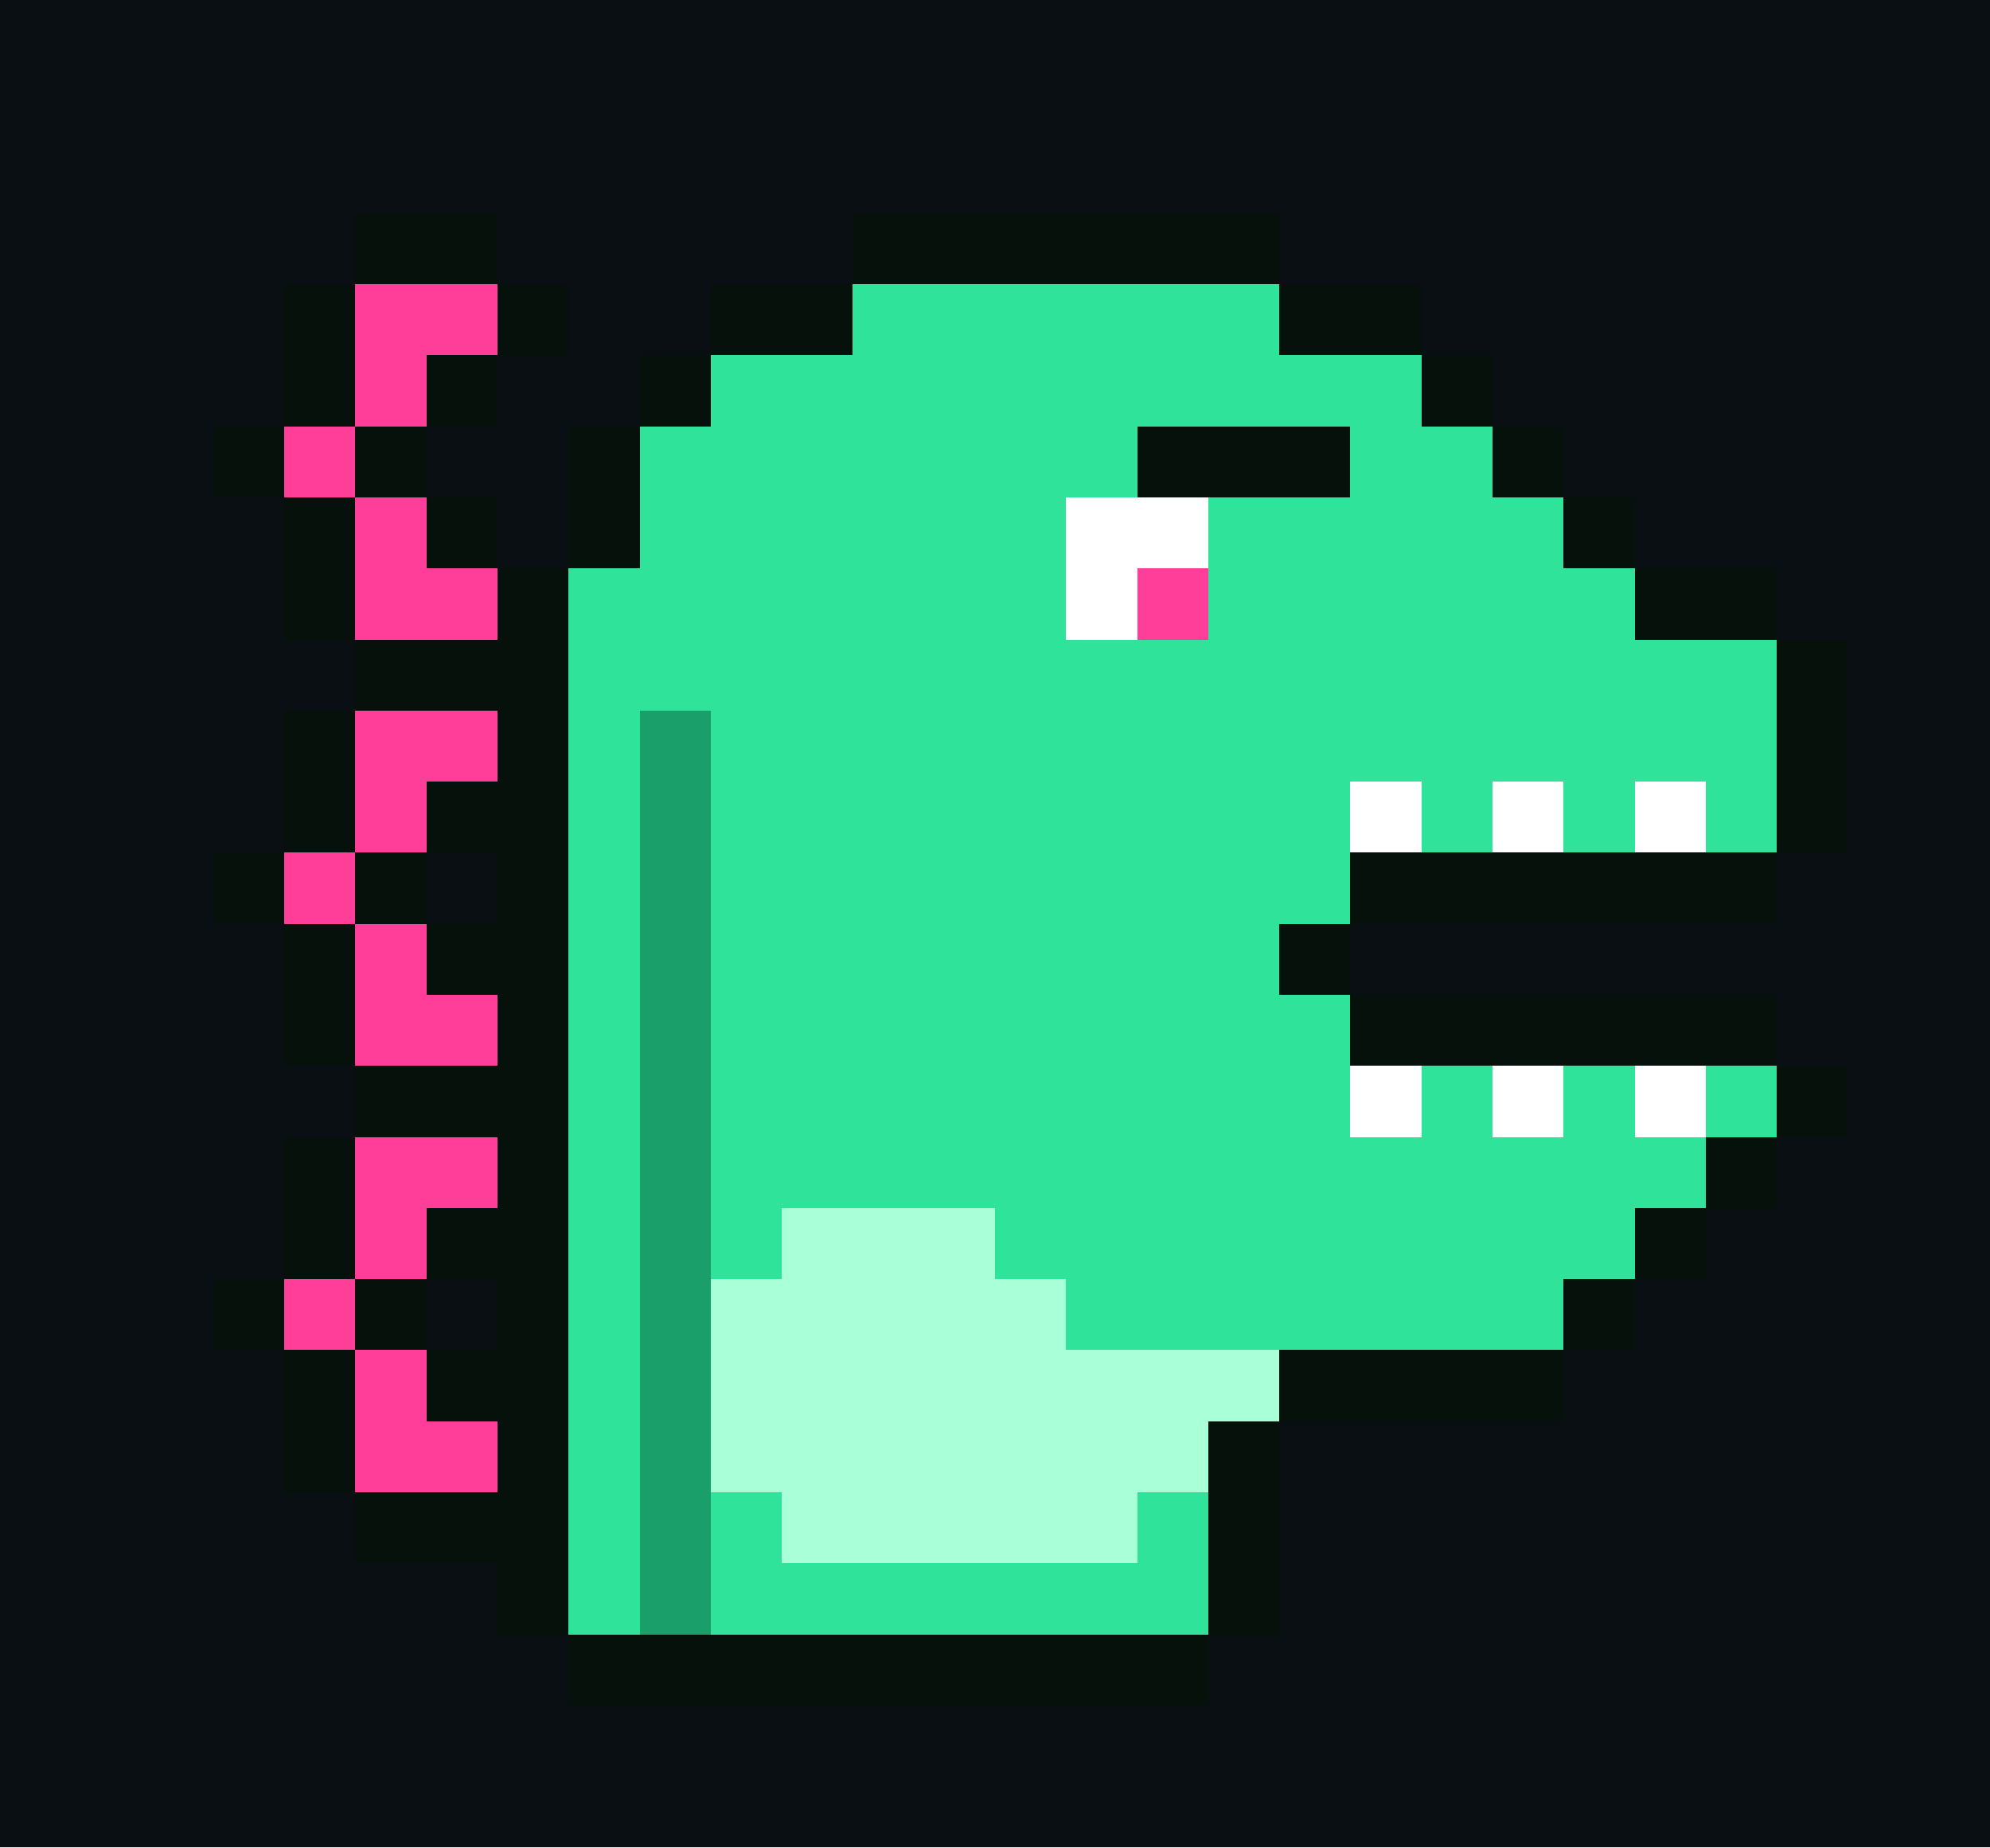
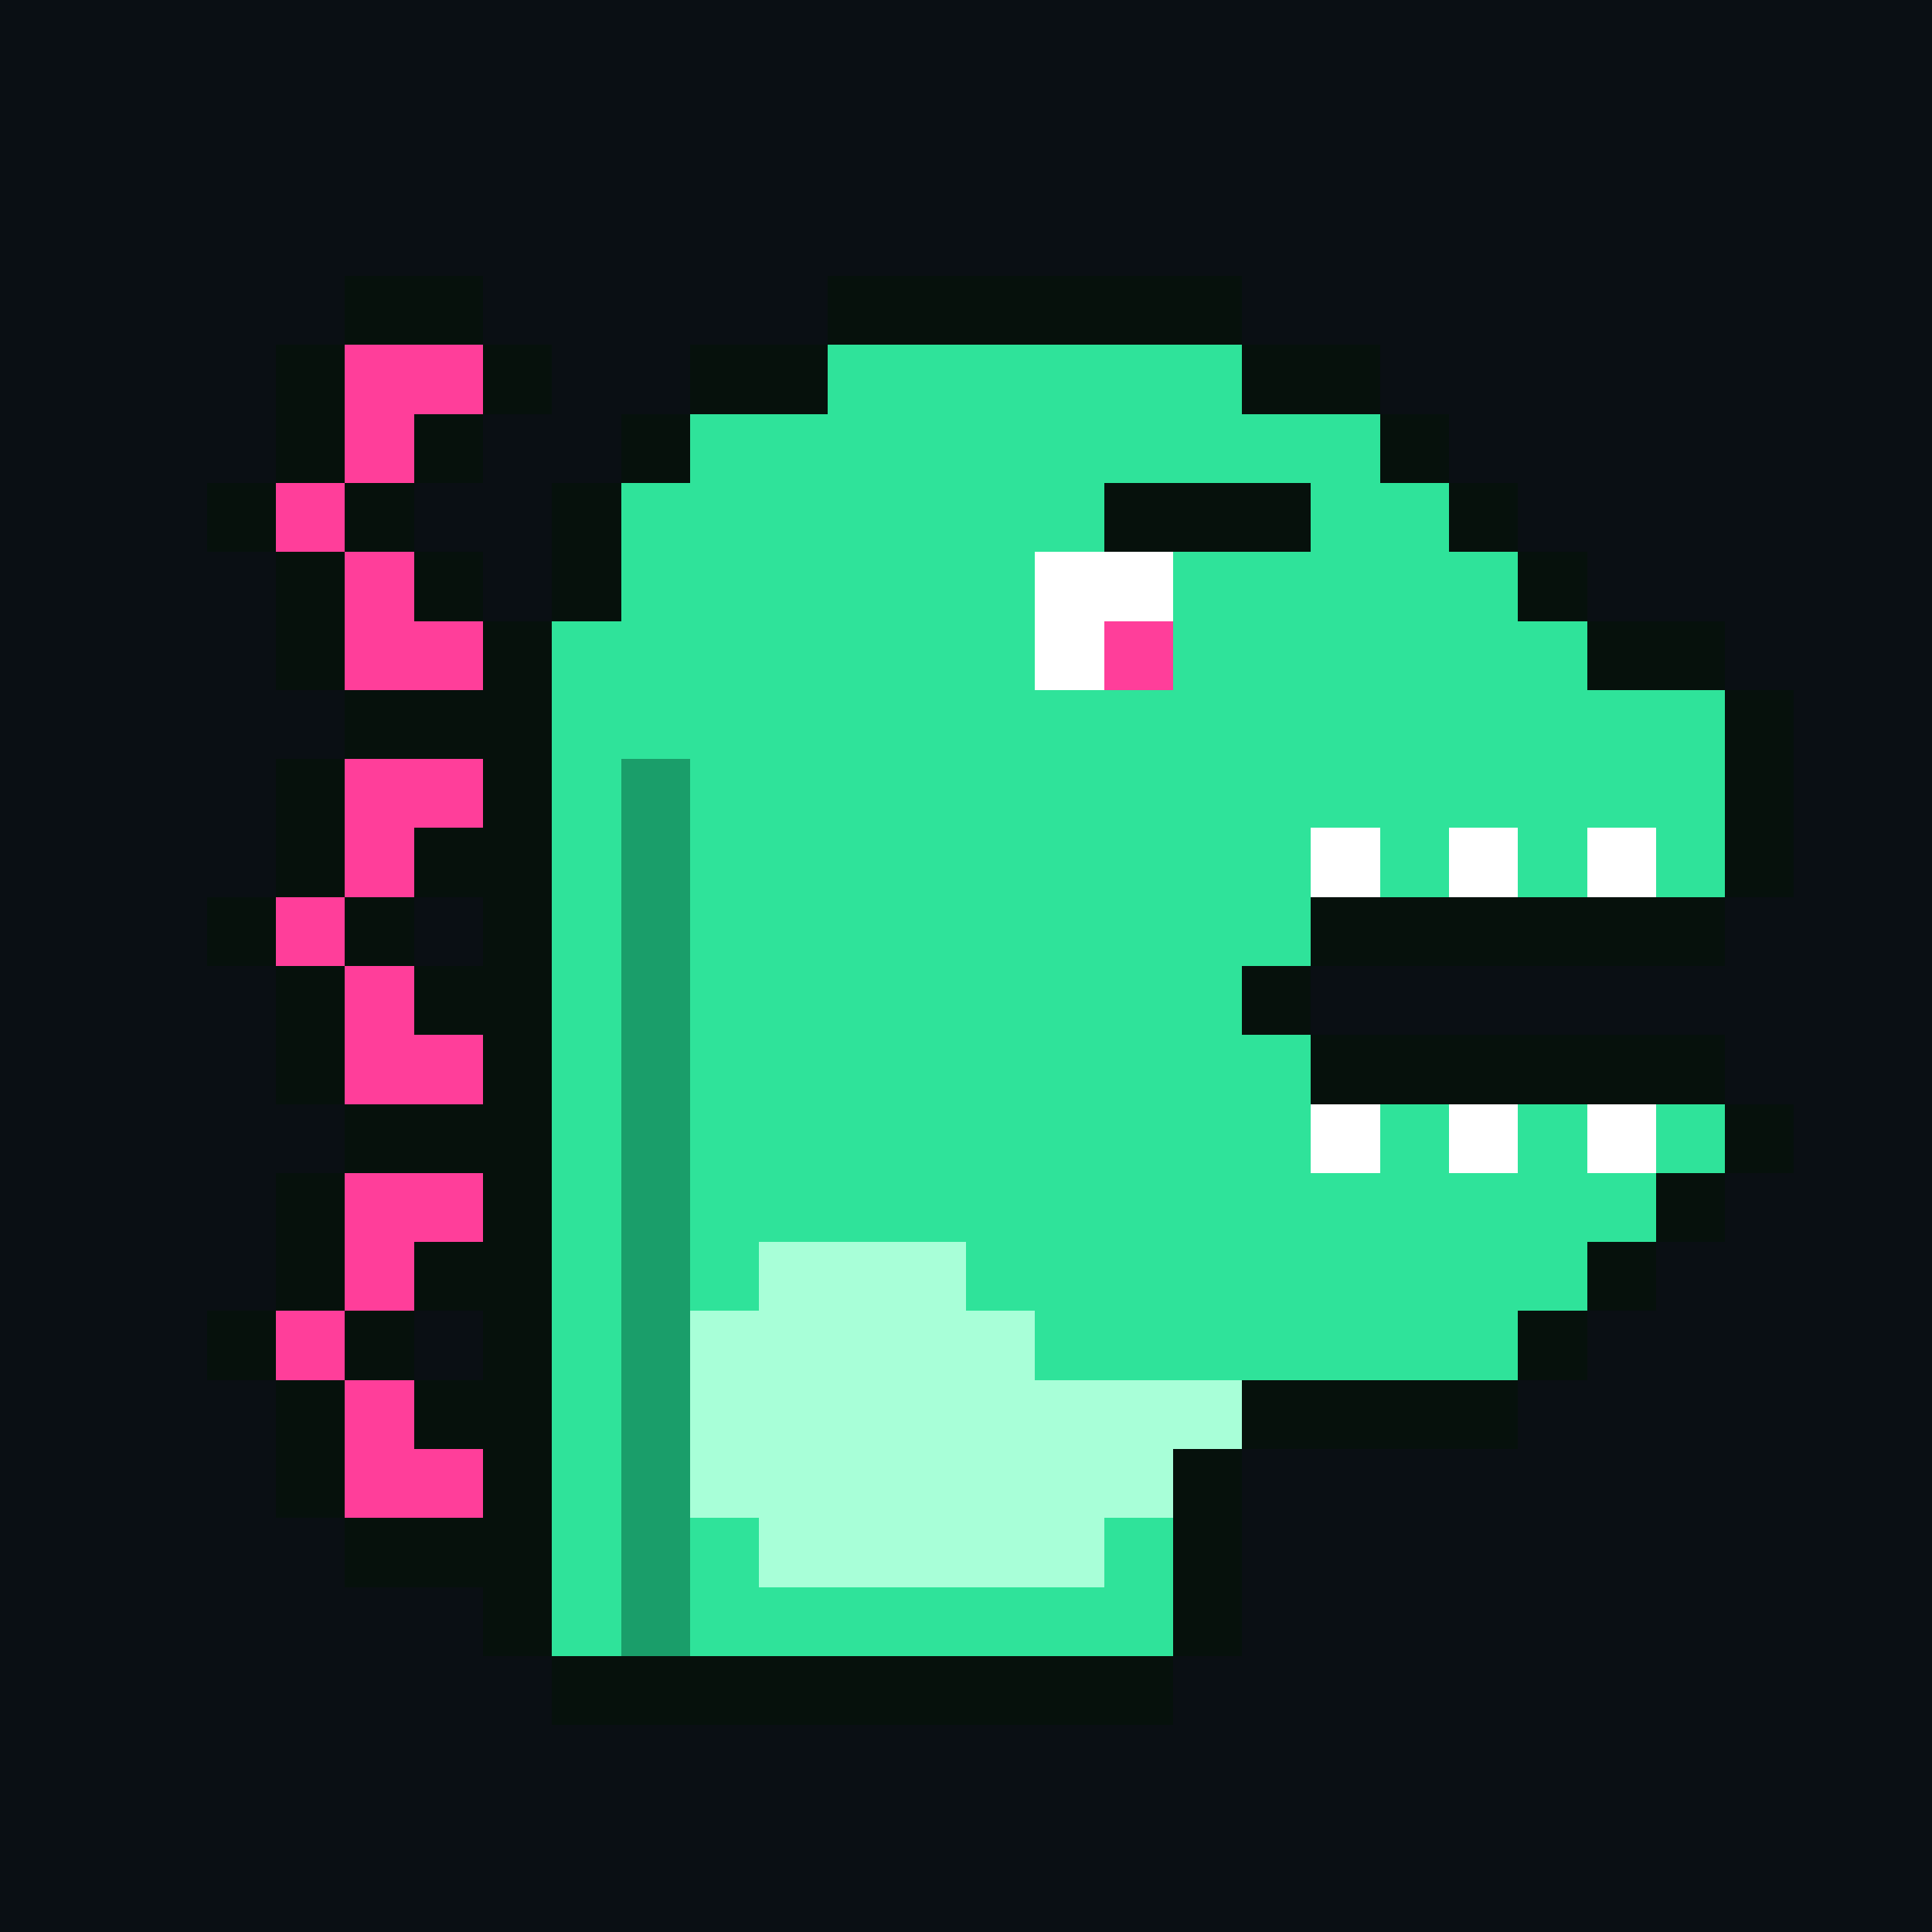
- <svg xmlns="http://www.w3.org/2000/svg" viewBox="0 0 28 26" width="28" height="26" shape-rendering="crispEdges">
-   <rect width="28" height="26" fill="#0a0f14" />
-   <rect x="5" y="3" width="2" height="1" fill="#06110c" />
-   <rect x="12" y="3" width="6" height="1" fill="#06110c" />
-   <rect x="4" y="4" width="1" height="1" fill="#06110c" />
-   <rect x="5" y="4" width="2" height="1" fill="#ff3e9a" />
-   <rect x="7" y="4" width="1" height="1" fill="#06110c" />
-   <rect x="10" y="4" width="2" height="1" fill="#06110c" />
-   <rect x="12" y="4" width="6" height="1" fill="#2fe39a" />
-   <rect x="18" y="4" width="2" height="1" fill="#06110c" />
+ <svg xmlns="http://www.w3.org/2000/svg" viewBox="0 0 28 28" width="28" height="28" shape-rendering="crispEdges">
+   <rect width="28" height="28" fill="#0a0f14" />
+   <rect x="5" y="4" width="2" height="1" fill="#06110c" />
+   <rect x="12" y="4" width="6" height="1" fill="#06110c" />
  <rect x="4" y="5" width="1" height="1" fill="#06110c" />
-   <rect x="5" y="5" width="1" height="1" fill="#ff3e9a" />
-   <rect x="6" y="5" width="1" height="1" fill="#06110c" />
-   <rect x="9" y="5" width="1" height="1" fill="#06110c" />
-   <rect x="10" y="5" width="10" height="1" fill="#2fe39a" />
-   <rect x="20" y="5" width="1" height="1" fill="#06110c" />
-   <rect x="3" y="6" width="1" height="1" fill="#06110c" />
-   <rect x="4" y="6" width="1" height="1" fill="#ff3e9a" />
-   <rect x="5" y="6" width="1" height="1" fill="#06110c" />
-   <rect x="8" y="6" width="1" height="1" fill="#06110c" />
-   <rect x="9" y="6" width="7" height="1" fill="#2fe39a" />
-   <rect x="16" y="6" width="3" height="1" fill="#06110c" />
-   <rect x="19" y="6" width="2" height="1" fill="#2fe39a" />
-   <rect x="21" y="6" width="1" height="1" fill="#06110c" />
-   <rect x="4" y="7" width="1" height="1" fill="#06110c" />
-   <rect x="5" y="7" width="1" height="1" fill="#ff3e9a" />
-   <rect x="6" y="7" width="1" height="1" fill="#06110c" />
+   <rect x="5" y="5" width="2" height="1" fill="#ff3e9a" />
+   <rect x="7" y="5" width="1" height="1" fill="#06110c" />
+   <rect x="10" y="5" width="2" height="1" fill="#06110c" />
+   <rect x="12" y="5" width="6" height="1" fill="#2fe39a" />
+   <rect x="18" y="5" width="2" height="1" fill="#06110c" />
+   <rect x="4" y="6" width="1" height="1" fill="#06110c" />
+   <rect x="5" y="6" width="1" height="1" fill="#ff3e9a" />
+   <rect x="6" y="6" width="1" height="1" fill="#06110c" />
+   <rect x="9" y="6" width="1" height="1" fill="#06110c" />
+   <rect x="10" y="6" width="10" height="1" fill="#2fe39a" />
+   <rect x="20" y="6" width="1" height="1" fill="#06110c" />
+   <rect x="3" y="7" width="1" height="1" fill="#06110c" />
+   <rect x="4" y="7" width="1" height="1" fill="#ff3e9a" />
+   <rect x="5" y="7" width="1" height="1" fill="#06110c" />
  <rect x="8" y="7" width="1" height="1" fill="#06110c" />
-   <rect x="9" y="7" width="6" height="1" fill="#2fe39a" />
-   <rect x="15" y="7" width="2" height="1" fill="#ffffff" />
-   <rect x="17" y="7" width="5" height="1" fill="#2fe39a" />
-   <rect x="22" y="7" width="1" height="1" fill="#06110c" />
+   <rect x="9" y="7" width="7" height="1" fill="#2fe39a" />
+   <rect x="16" y="7" width="3" height="1" fill="#06110c" />
+   <rect x="19" y="7" width="2" height="1" fill="#2fe39a" />
+   <rect x="21" y="7" width="1" height="1" fill="#06110c" />
  <rect x="4" y="8" width="1" height="1" fill="#06110c" />
-   <rect x="5" y="8" width="2" height="1" fill="#ff3e9a" />
-   <rect x="7" y="8" width="1" height="1" fill="#06110c" />
-   <rect x="8" y="8" width="7" height="1" fill="#2fe39a" />
-   <rect x="15" y="8" width="1" height="1" fill="#ffffff" />
-   <rect x="16" y="8" width="1" height="1" fill="#ff3e9a" />
-   <rect x="17" y="8" width="6" height="1" fill="#2fe39a" />
-   <rect x="23" y="8" width="2" height="1" fill="#06110c" />
-   <rect x="5" y="9" width="3" height="1" fill="#06110c" />
-   <rect x="8" y="9" width="17" height="1" fill="#2fe39a" />
-   <rect x="25" y="9" width="1" height="1" fill="#06110c" />
-   <rect x="4" y="10" width="1" height="1" fill="#06110c" />
-   <rect x="5" y="10" width="2" height="1" fill="#ff3e9a" />
-   <rect x="7" y="10" width="1" height="1" fill="#06110c" />
-   <rect x="8" y="10" width="1" height="1" fill="#2fe39a" />
-   <rect x="9" y="10" width="1" height="1" fill="#1a9e6a" />
-   <rect x="10" y="10" width="15" height="1" fill="#2fe39a" />
+   <rect x="5" y="8" width="1" height="1" fill="#ff3e9a" />
+   <rect x="6" y="8" width="1" height="1" fill="#06110c" />
+   <rect x="8" y="8" width="1" height="1" fill="#06110c" />
+   <rect x="9" y="8" width="6" height="1" fill="#2fe39a" />
+   <rect x="15" y="8" width="2" height="1" fill="#ffffff" />
+   <rect x="17" y="8" width="5" height="1" fill="#2fe39a" />
+   <rect x="22" y="8" width="1" height="1" fill="#06110c" />
+   <rect x="4" y="9" width="1" height="1" fill="#06110c" />
+   <rect x="5" y="9" width="2" height="1" fill="#ff3e9a" />
+   <rect x="7" y="9" width="1" height="1" fill="#06110c" />
+   <rect x="8" y="9" width="7" height="1" fill="#2fe39a" />
+   <rect x="15" y="9" width="1" height="1" fill="#ffffff" />
+   <rect x="16" y="9" width="1" height="1" fill="#ff3e9a" />
+   <rect x="17" y="9" width="6" height="1" fill="#2fe39a" />
+   <rect x="23" y="9" width="2" height="1" fill="#06110c" />
+   <rect x="5" y="10" width="3" height="1" fill="#06110c" />
+   <rect x="8" y="10" width="17" height="1" fill="#2fe39a" />
  <rect x="25" y="10" width="1" height="1" fill="#06110c" />
  <rect x="4" y="11" width="1" height="1" fill="#06110c" />
-   <rect x="5" y="11" width="1" height="1" fill="#ff3e9a" />
-   <rect x="6" y="11" width="2" height="1" fill="#06110c" />
+   <rect x="5" y="11" width="2" height="1" fill="#ff3e9a" />
+   <rect x="7" y="11" width="1" height="1" fill="#06110c" />
  <rect x="8" y="11" width="1" height="1" fill="#2fe39a" />
  <rect x="9" y="11" width="1" height="1" fill="#1a9e6a" />
-   <rect x="10" y="11" width="9" height="1" fill="#2fe39a" />
-   <rect x="19" y="11" width="1" height="1" fill="#ffffff" />
-   <rect x="20" y="11" width="1" height="1" fill="#2fe39a" />
-   <rect x="21" y="11" width="1" height="1" fill="#ffffff" />
-   <rect x="22" y="11" width="1" height="1" fill="#2fe39a" />
-   <rect x="23" y="11" width="1" height="1" fill="#ffffff" />
-   <rect x="24" y="11" width="1" height="1" fill="#2fe39a" />
+   <rect x="10" y="11" width="15" height="1" fill="#2fe39a" />
  <rect x="25" y="11" width="1" height="1" fill="#06110c" />
-   <rect x="3" y="12" width="1" height="1" fill="#06110c" />
-   <rect x="4" y="12" width="1" height="1" fill="#ff3e9a" />
-   <rect x="5" y="12" width="1" height="1" fill="#06110c" />
-   <rect x="7" y="12" width="1" height="1" fill="#06110c" />
+   <rect x="4" y="12" width="1" height="1" fill="#06110c" />
+   <rect x="5" y="12" width="1" height="1" fill="#ff3e9a" />
+   <rect x="6" y="12" width="2" height="1" fill="#06110c" />
  <rect x="8" y="12" width="1" height="1" fill="#2fe39a" />
  <rect x="9" y="12" width="1" height="1" fill="#1a9e6a" />
  <rect x="10" y="12" width="9" height="1" fill="#2fe39a" />
-   <rect x="19" y="12" width="6" height="1" fill="#06110c" />
-   <rect x="4" y="13" width="1" height="1" fill="#06110c" />
-   <rect x="5" y="13" width="1" height="1" fill="#ff3e9a" />
-   <rect x="6" y="13" width="2" height="1" fill="#06110c" />
+   <rect x="19" y="12" width="1" height="1" fill="#ffffff" />
+   <rect x="20" y="12" width="1" height="1" fill="#2fe39a" />
+   <rect x="21" y="12" width="1" height="1" fill="#ffffff" />
+   <rect x="22" y="12" width="1" height="1" fill="#2fe39a" />
+   <rect x="23" y="12" width="1" height="1" fill="#ffffff" />
+   <rect x="24" y="12" width="1" height="1" fill="#2fe39a" />
+   <rect x="25" y="12" width="1" height="1" fill="#06110c" />
+   <rect x="3" y="13" width="1" height="1" fill="#06110c" />
+   <rect x="4" y="13" width="1" height="1" fill="#ff3e9a" />
+   <rect x="5" y="13" width="1" height="1" fill="#06110c" />
+   <rect x="7" y="13" width="1" height="1" fill="#06110c" />
  <rect x="8" y="13" width="1" height="1" fill="#2fe39a" />
  <rect x="9" y="13" width="1" height="1" fill="#1a9e6a" />
-   <rect x="10" y="13" width="8" height="1" fill="#2fe39a" />
-   <rect x="18" y="13" width="1" height="1" fill="#06110c" />
+   <rect x="10" y="13" width="9" height="1" fill="#2fe39a" />
+   <rect x="19" y="13" width="6" height="1" fill="#06110c" />
  <rect x="4" y="14" width="1" height="1" fill="#06110c" />
-   <rect x="5" y="14" width="2" height="1" fill="#ff3e9a" />
-   <rect x="7" y="14" width="1" height="1" fill="#06110c" />
+   <rect x="5" y="14" width="1" height="1" fill="#ff3e9a" />
+   <rect x="6" y="14" width="2" height="1" fill="#06110c" />
  <rect x="8" y="14" width="1" height="1" fill="#2fe39a" />
  <rect x="9" y="14" width="1" height="1" fill="#1a9e6a" />
-   <rect x="10" y="14" width="9" height="1" fill="#2fe39a" />
-   <rect x="19" y="14" width="6" height="1" fill="#06110c" />
-   <rect x="5" y="15" width="3" height="1" fill="#06110c" />
+   <rect x="10" y="14" width="8" height="1" fill="#2fe39a" />
+   <rect x="18" y="14" width="1" height="1" fill="#06110c" />
+   <rect x="4" y="15" width="1" height="1" fill="#06110c" />
+   <rect x="5" y="15" width="2" height="1" fill="#ff3e9a" />
+   <rect x="7" y="15" width="1" height="1" fill="#06110c" />
  <rect x="8" y="15" width="1" height="1" fill="#2fe39a" />
  <rect x="9" y="15" width="1" height="1" fill="#1a9e6a" />
  <rect x="10" y="15" width="9" height="1" fill="#2fe39a" />
-   <rect x="19" y="15" width="1" height="1" fill="#ffffff" />
-   <rect x="20" y="15" width="1" height="1" fill="#2fe39a" />
-   <rect x="21" y="15" width="1" height="1" fill="#ffffff" />
-   <rect x="22" y="15" width="1" height="1" fill="#2fe39a" />
-   <rect x="23" y="15" width="1" height="1" fill="#ffffff" />
-   <rect x="24" y="15" width="1" height="1" fill="#2fe39a" />
-   <rect x="25" y="15" width="1" height="1" fill="#06110c" />
-   <rect x="4" y="16" width="1" height="1" fill="#06110c" />
-   <rect x="5" y="16" width="2" height="1" fill="#ff3e9a" />
-   <rect x="7" y="16" width="1" height="1" fill="#06110c" />
+   <rect x="19" y="15" width="6" height="1" fill="#06110c" />
+   <rect x="5" y="16" width="3" height="1" fill="#06110c" />
  <rect x="8" y="16" width="1" height="1" fill="#2fe39a" />
  <rect x="9" y="16" width="1" height="1" fill="#1a9e6a" />
-   <rect x="10" y="16" width="14" height="1" fill="#2fe39a" />
-   <rect x="24" y="16" width="1" height="1" fill="#06110c" />
+   <rect x="10" y="16" width="9" height="1" fill="#2fe39a" />
+   <rect x="19" y="16" width="1" height="1" fill="#ffffff" />
+   <rect x="20" y="16" width="1" height="1" fill="#2fe39a" />
+   <rect x="21" y="16" width="1" height="1" fill="#ffffff" />
+   <rect x="22" y="16" width="1" height="1" fill="#2fe39a" />
+   <rect x="23" y="16" width="1" height="1" fill="#ffffff" />
+   <rect x="24" y="16" width="1" height="1" fill="#2fe39a" />
+   <rect x="25" y="16" width="1" height="1" fill="#06110c" />
  <rect x="4" y="17" width="1" height="1" fill="#06110c" />
-   <rect x="5" y="17" width="1" height="1" fill="#ff3e9a" />
-   <rect x="6" y="17" width="2" height="1" fill="#06110c" />
+   <rect x="5" y="17" width="2" height="1" fill="#ff3e9a" />
+   <rect x="7" y="17" width="1" height="1" fill="#06110c" />
  <rect x="8" y="17" width="1" height="1" fill="#2fe39a" />
  <rect x="9" y="17" width="1" height="1" fill="#1a9e6a" />
-   <rect x="10" y="17" width="1" height="1" fill="#2fe39a" />
-   <rect x="11" y="17" width="3" height="1" fill="#a8ffd8" />
-   <rect x="14" y="17" width="9" height="1" fill="#2fe39a" />
-   <rect x="23" y="17" width="1" height="1" fill="#06110c" />
-   <rect x="3" y="18" width="1" height="1" fill="#06110c" />
-   <rect x="4" y="18" width="1" height="1" fill="#ff3e9a" />
-   <rect x="5" y="18" width="1" height="1" fill="#06110c" />
-   <rect x="7" y="18" width="1" height="1" fill="#06110c" />
+   <rect x="10" y="17" width="14" height="1" fill="#2fe39a" />
+   <rect x="24" y="17" width="1" height="1" fill="#06110c" />
+   <rect x="4" y="18" width="1" height="1" fill="#06110c" />
+   <rect x="5" y="18" width="1" height="1" fill="#ff3e9a" />
+   <rect x="6" y="18" width="2" height="1" fill="#06110c" />
  <rect x="8" y="18" width="1" height="1" fill="#2fe39a" />
  <rect x="9" y="18" width="1" height="1" fill="#1a9e6a" />
-   <rect x="10" y="18" width="5" height="1" fill="#a8ffd8" />
-   <rect x="15" y="18" width="7" height="1" fill="#2fe39a" />
-   <rect x="22" y="18" width="1" height="1" fill="#06110c" />
-   <rect x="4" y="19" width="1" height="1" fill="#06110c" />
-   <rect x="5" y="19" width="1" height="1" fill="#ff3e9a" />
-   <rect x="6" y="19" width="2" height="1" fill="#06110c" />
+   <rect x="10" y="18" width="1" height="1" fill="#2fe39a" />
+   <rect x="11" y="18" width="3" height="1" fill="#a8ffd8" />
+   <rect x="14" y="18" width="9" height="1" fill="#2fe39a" />
+   <rect x="23" y="18" width="1" height="1" fill="#06110c" />
+   <rect x="3" y="19" width="1" height="1" fill="#06110c" />
+   <rect x="4" y="19" width="1" height="1" fill="#ff3e9a" />
+   <rect x="5" y="19" width="1" height="1" fill="#06110c" />
+   <rect x="7" y="19" width="1" height="1" fill="#06110c" />
  <rect x="8" y="19" width="1" height="1" fill="#2fe39a" />
  <rect x="9" y="19" width="1" height="1" fill="#1a9e6a" />
-   <rect x="10" y="19" width="8" height="1" fill="#a8ffd8" />
-   <rect x="18" y="19" width="4" height="1" fill="#06110c" />
+   <rect x="10" y="19" width="5" height="1" fill="#a8ffd8" />
+   <rect x="15" y="19" width="7" height="1" fill="#2fe39a" />
+   <rect x="22" y="19" width="1" height="1" fill="#06110c" />
  <rect x="4" y="20" width="1" height="1" fill="#06110c" />
-   <rect x="5" y="20" width="2" height="1" fill="#ff3e9a" />
-   <rect x="7" y="20" width="1" height="1" fill="#06110c" />
+   <rect x="5" y="20" width="1" height="1" fill="#ff3e9a" />
+   <rect x="6" y="20" width="2" height="1" fill="#06110c" />
  <rect x="8" y="20" width="1" height="1" fill="#2fe39a" />
  <rect x="9" y="20" width="1" height="1" fill="#1a9e6a" />
-   <rect x="10" y="20" width="7" height="1" fill="#a8ffd8" />
-   <rect x="17" y="20" width="1" height="1" fill="#06110c" />
-   <rect x="5" y="21" width="3" height="1" fill="#06110c" />
+   <rect x="10" y="20" width="8" height="1" fill="#a8ffd8" />
+   <rect x="18" y="20" width="4" height="1" fill="#06110c" />
+   <rect x="4" y="21" width="1" height="1" fill="#06110c" />
+   <rect x="5" y="21" width="2" height="1" fill="#ff3e9a" />
+   <rect x="7" y="21" width="1" height="1" fill="#06110c" />
  <rect x="8" y="21" width="1" height="1" fill="#2fe39a" />
  <rect x="9" y="21" width="1" height="1" fill="#1a9e6a" />
-   <rect x="10" y="21" width="1" height="1" fill="#2fe39a" />
-   <rect x="11" y="21" width="5" height="1" fill="#a8ffd8" />
-   <rect x="16" y="21" width="1" height="1" fill="#2fe39a" />
+   <rect x="10" y="21" width="7" height="1" fill="#a8ffd8" />
  <rect x="17" y="21" width="1" height="1" fill="#06110c" />
-   <rect x="7" y="22" width="1" height="1" fill="#06110c" />
+   <rect x="5" y="22" width="3" height="1" fill="#06110c" />
  <rect x="8" y="22" width="1" height="1" fill="#2fe39a" />
  <rect x="9" y="22" width="1" height="1" fill="#1a9e6a" />
-   <rect x="10" y="22" width="7" height="1" fill="#2fe39a" />
+   <rect x="10" y="22" width="1" height="1" fill="#2fe39a" />
+   <rect x="11" y="22" width="5" height="1" fill="#a8ffd8" />
+   <rect x="16" y="22" width="1" height="1" fill="#2fe39a" />
  <rect x="17" y="22" width="1" height="1" fill="#06110c" />
-   <rect x="8" y="23" width="9" height="1" fill="#06110c" />
+   <rect x="7" y="23" width="1" height="1" fill="#06110c" />
+   <rect x="8" y="23" width="1" height="1" fill="#2fe39a" />
+   <rect x="9" y="23" width="1" height="1" fill="#1a9e6a" />
+   <rect x="10" y="23" width="7" height="1" fill="#2fe39a" />
+   <rect x="17" y="23" width="1" height="1" fill="#06110c" />
+   <rect x="8" y="24" width="9" height="1" fill="#06110c" />
</svg>
